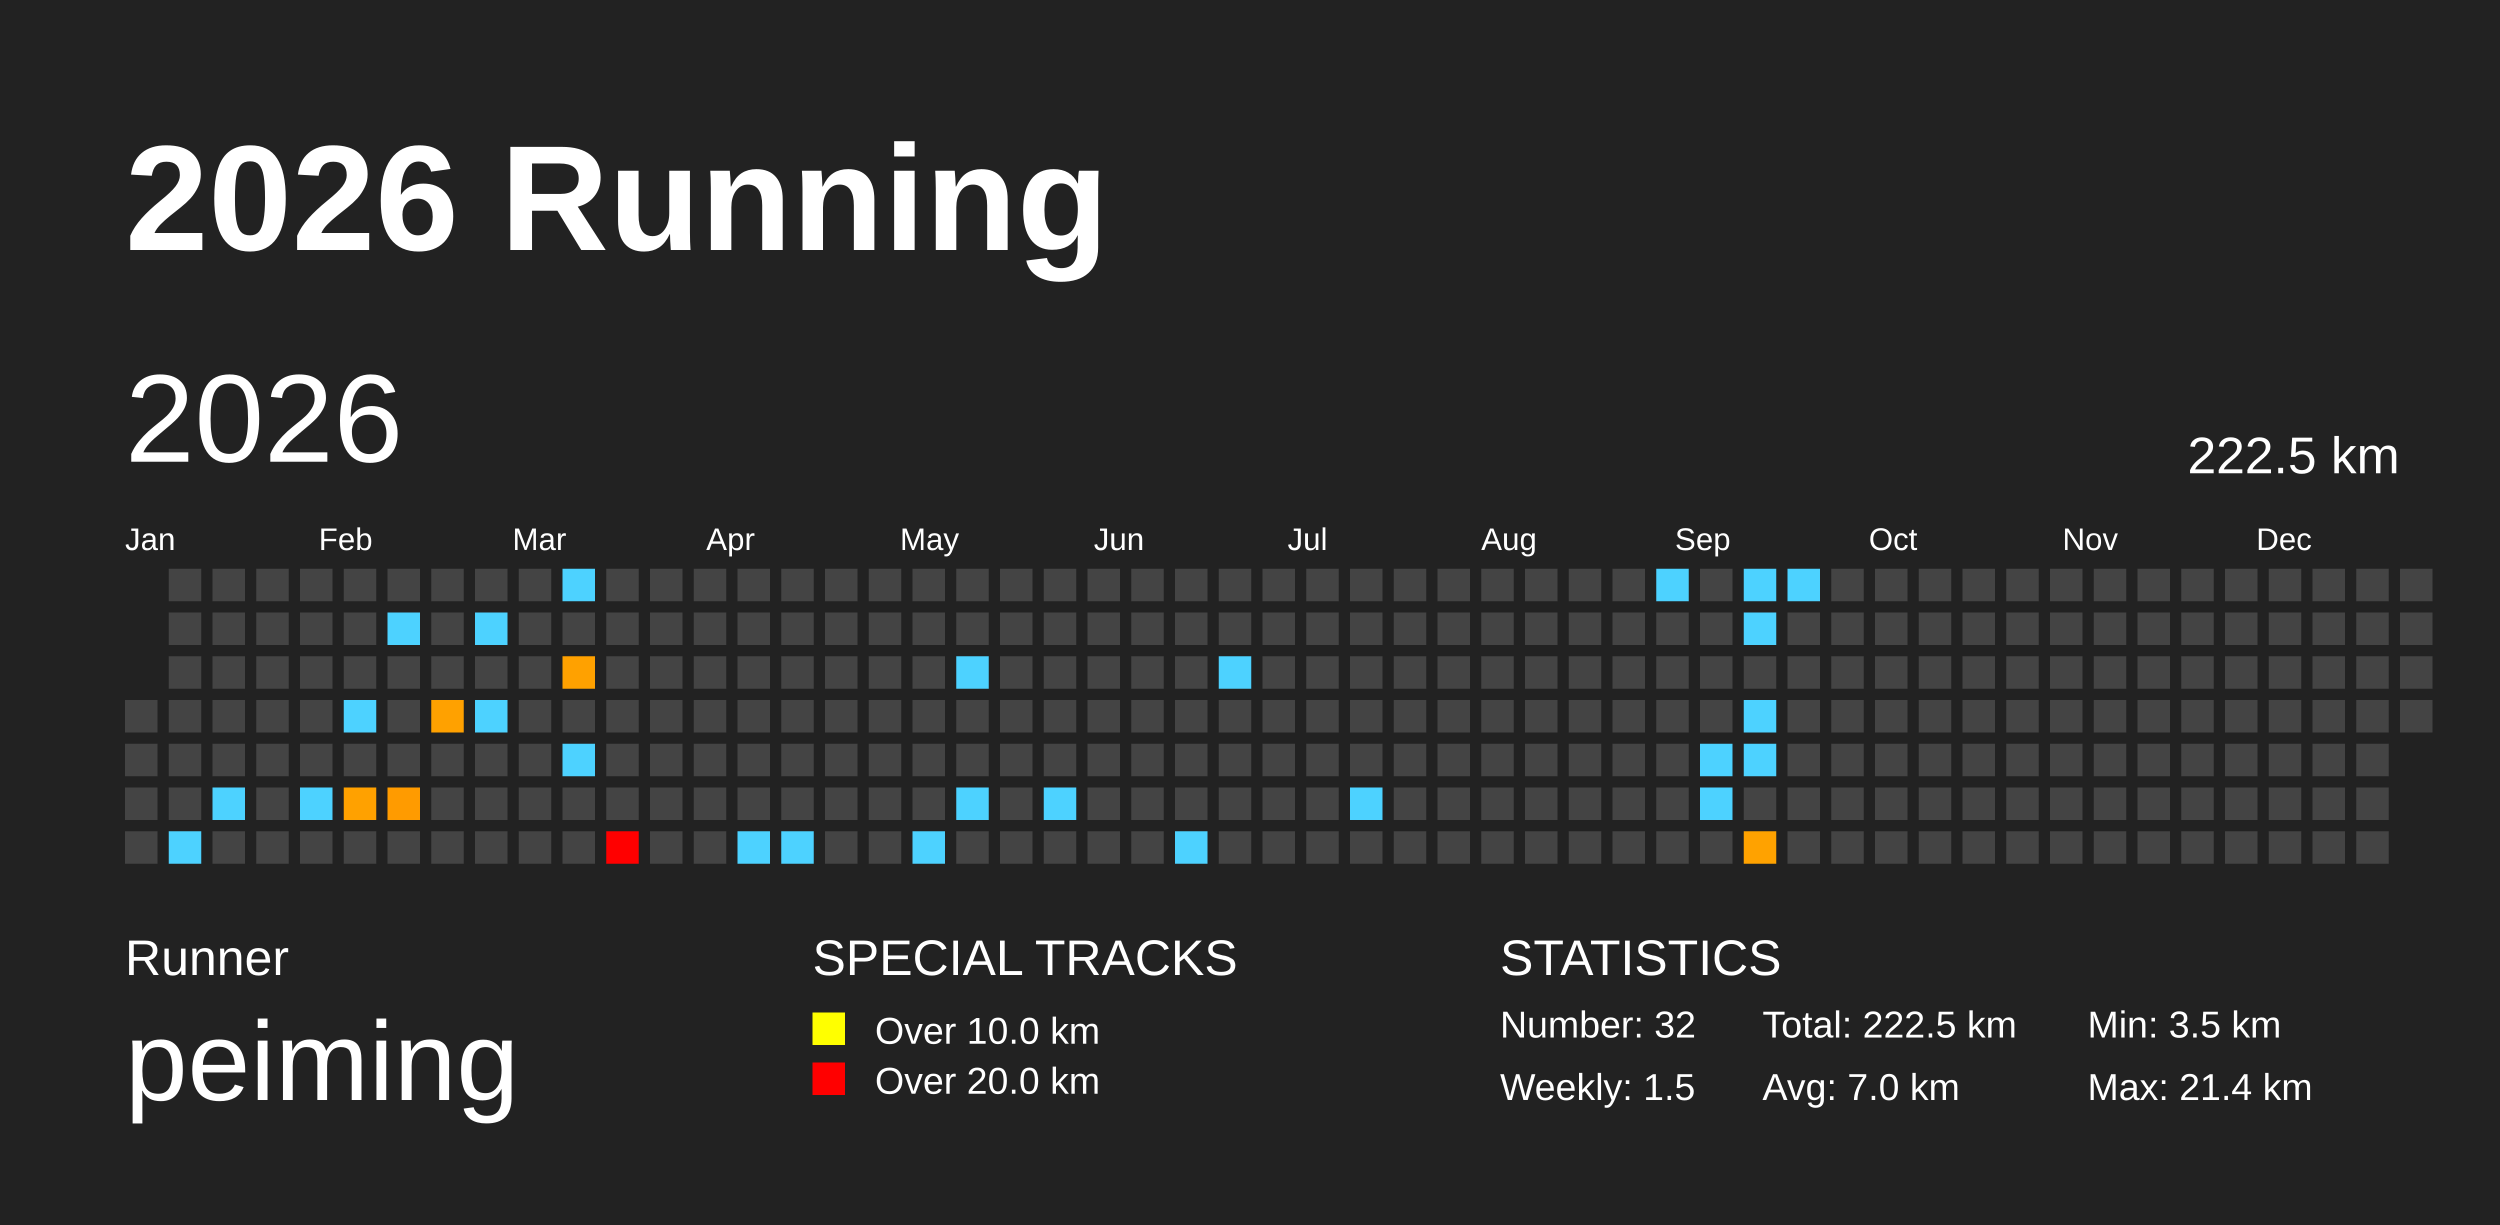
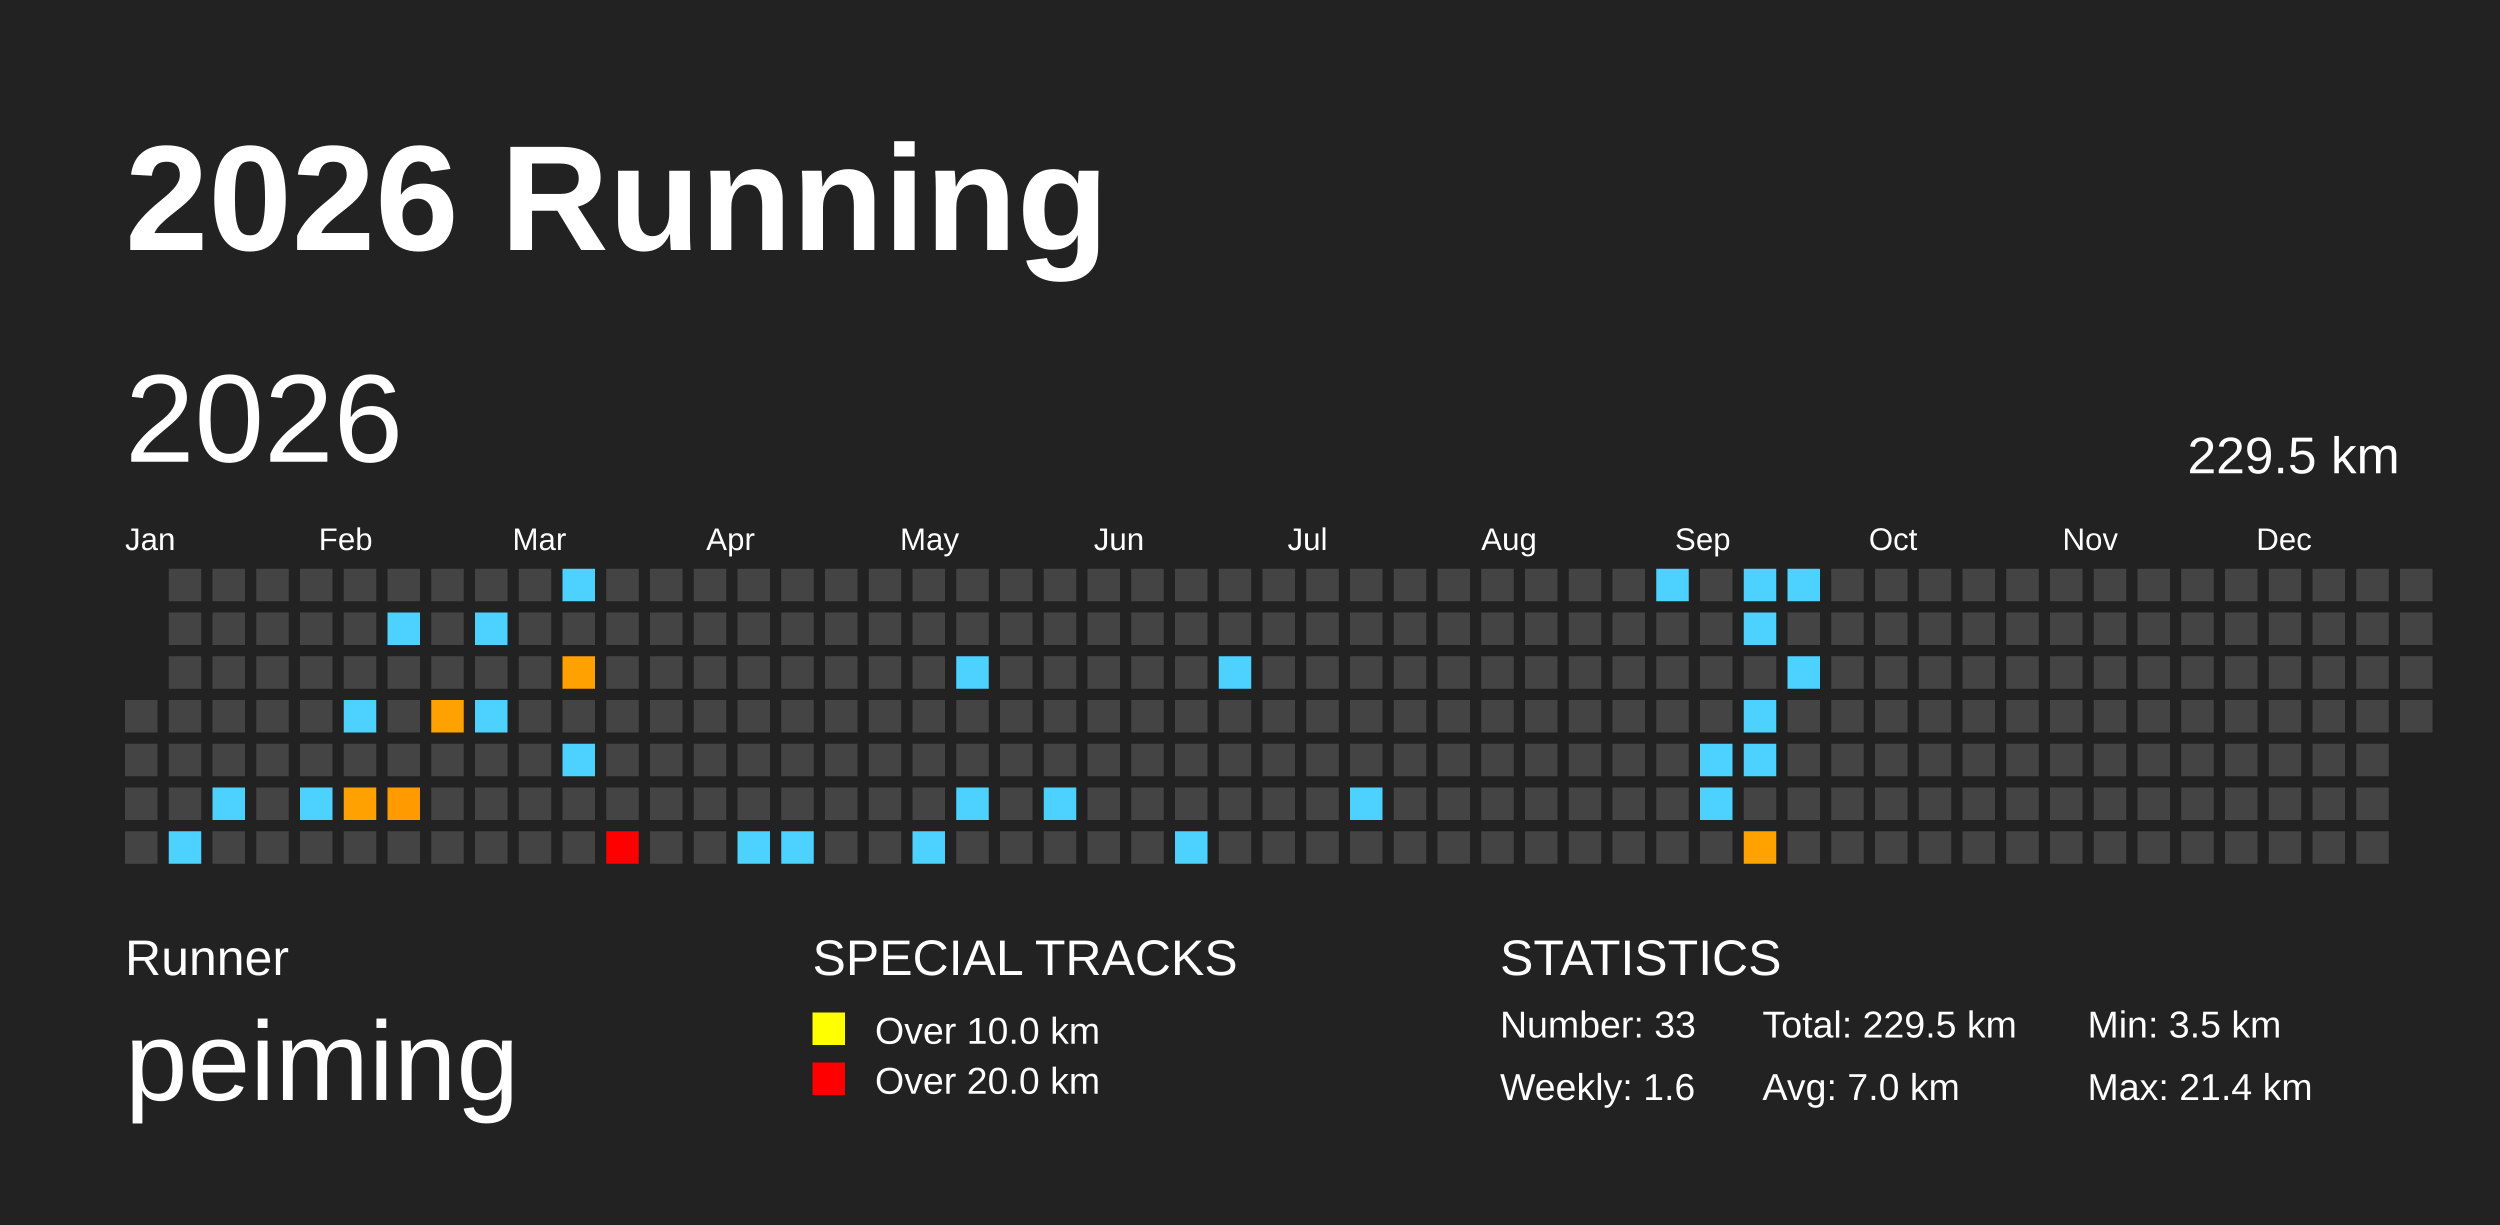
<svg xmlns="http://www.w3.org/2000/svg" baseProfile="full" height="98mm" version="1.1" viewBox="0,0,200,98" width="200mm">
  <defs />
  <rect fill="#222222" height="98" width="200" x="0" y="0" />
  <text fill="#FFFFFF" style="font-size:12px; font-family:Arial; font-weight:bold;" x="10" y="20">2026 Running</text>
  <text fill="#FFFFFF" style="font-size:4px; font-family:Arial" x="10" y="78">Runner</text>
  <text fill="#FFFFFF" style="font-size:9px; font-family:Arial" x="10" y="88">peiming</text>
  <text fill="#FFFFFF" style="font-size:4px; font-family:Arial" x="65" y="78">SPECIAL TRACKS</text>
  <rect fill="yellow" height="2.6" width="2.6" x="65" y="81" />
  <text fill="#FFFFFF" style="font-size:3px; font-family:Arial" x="70" y="83.5">Over 10.0 km</text>
  <rect fill="red" height="2.6" width="2.6" x="65" y="85" />
  <text fill="#FFFFFF" style="font-size:3px; font-family:Arial" x="70" y="87.5">Over 20.0 km</text>
  <text fill="#FFFFFF" style="font-size:4px; font-family:Arial" x="120" y="78">STATISTICS</text>
-   <text fill="#FFFFFF" style="font-size:3px; font-family:Arial" x="120" y="83">Number: 32</text>
-   <text fill="#FFFFFF" style="font-size:3px; font-family:Arial" x="120" y="88">Weekly: 1.5</text>
-   <text fill="#FFFFFF" style="font-size:3px; font-family:Arial" x="141" y="83">Total: 222.5 km</text>
+   <text fill="#FFFFFF" style="font-size:3px; font-family:Arial" x="120" y="83">Number: 33</text>
+   <text fill="#FFFFFF" style="font-size:3px; font-family:Arial" x="120" y="88">Weekly: 1.6</text>
+   <text fill="#FFFFFF" style="font-size:3px; font-family:Arial" x="141" y="83">Total: 229.5 km</text>
  <text fill="#FFFFFF" style="font-size:3px; font-family:Arial" x="141" y="88">Avg: 7.0 km</text>
  <text fill="#FFFFFF" style="font-size:3px; font-family:Arial" x="167" y="83">Min: 3.5 km</text>
  <text fill="#FFFFFF" style="font-size:3px; font-family:Arial" x="167" y="88">Max: 21.4 km</text>
  <text dominant-baseline="hanging" fill="#FFFFFF" style="font-size:10.0px; font-family:Arial;" x="10" y="30">2026</text>
-   <text dominant-baseline="hanging" fill="#FFFFFF" style="font-size:4.125px; font-family:Arial;" x="175" y="35">222.5 km</text>
+   <text dominant-baseline="hanging" fill="#FFFFFF" style="font-size:4.125px; font-family:Arial;" x="175" y="35">229.5 km</text>
  <text fill="#FFFFFF" style="font-size:2.5px; font-family:Arial" x="10.0" y="44">Jan</text>
  <text fill="#FFFFFF" style="font-size:2.5px; font-family:Arial" x="25.5" y="44">Feb</text>
  <text fill="#FFFFFF" style="font-size:2.5px; font-family:Arial" x="41.0" y="44">Mar</text>
  <text fill="#FFFFFF" style="font-size:2.5px; font-family:Arial" x="56.5" y="44">Apr</text>
  <text fill="#FFFFFF" style="font-size:2.5px; font-family:Arial" x="72.0" y="44">May</text>
  <text fill="#FFFFFF" style="font-size:2.5px; font-family:Arial" x="87.5" y="44">Jun</text>
  <text fill="#FFFFFF" style="font-size:2.5px; font-family:Arial" x="103.0" y="44">Jul</text>
  <text fill="#FFFFFF" style="font-size:2.5px; font-family:Arial" x="118.5" y="44">Aug</text>
  <text fill="#FFFFFF" style="font-size:2.5px; font-family:Arial" x="134.0" y="44">Sep</text>
  <text fill="#FFFFFF" style="font-size:2.5px; font-family:Arial" x="149.5" y="44">Oct</text>
  <text fill="#FFFFFF" style="font-size:2.5px; font-family:Arial" x="165.0" y="44">Nov</text>
  <text fill="#FFFFFF" style="font-size:2.5px; font-family:Arial" x="180.5" y="44">Dec</text>
  <rect fill="#444444" height="2.6" width="2.6" x="10.0" y="56.0" />
  <rect fill="#444444" height="2.6" width="2.6" x="10.0" y="59.5" />
  <rect fill="#444444" height="2.6" width="2.6" x="10.0" y="63.0" />
  <rect fill="#444444" height="2.6" width="2.6" x="10.0" y="66.5" />
  <rect fill="#444444" height="2.6" width="2.6" x="13.5" y="45.5" />
  <rect fill="#444444" height="2.6" width="2.6" x="13.5" y="49.0" />
  <rect fill="#444444" height="2.6" width="2.6" x="13.5" y="52.5" />
  <rect fill="#444444" height="2.6" width="2.6" x="13.5" y="56.0" />
  <rect fill="#444444" height="2.6" width="2.6" x="13.5" y="59.5" />
  <rect fill="#444444" height="2.6" width="2.6" x="13.5" y="63.0" />
  <rect fill="#4dd2ff" height="2.6" width="2.6" x="13.5" y="66.5" />
  <rect fill="#444444" height="2.6" width="2.6" x="17.0" y="45.5" />
  <rect fill="#444444" height="2.6" width="2.6" x="17.0" y="49.0" />
  <rect fill="#444444" height="2.6" width="2.6" x="17.0" y="52.5" />
  <rect fill="#444444" height="2.6" width="2.6" x="17.0" y="56.0" />
  <rect fill="#444444" height="2.6" width="2.6" x="17.0" y="59.5" />
  <rect fill="#4dd2ff" height="2.6" width="2.6" x="17.0" y="63.0" />
  <rect fill="#444444" height="2.6" width="2.6" x="17.0" y="66.5" />
  <rect fill="#444444" height="2.6" width="2.6" x="20.5" y="45.5" />
  <rect fill="#444444" height="2.6" width="2.6" x="20.5" y="49.0" />
  <rect fill="#444444" height="2.6" width="2.6" x="20.5" y="52.5" />
  <rect fill="#444444" height="2.6" width="2.6" x="20.5" y="56.0" />
  <rect fill="#444444" height="2.6" width="2.6" x="20.5" y="59.5" />
  <rect fill="#444444" height="2.6" width="2.6" x="20.5" y="63.0" />
  <rect fill="#444444" height="2.6" width="2.6" x="20.5" y="66.5" />
  <rect fill="#444444" height="2.6" width="2.6" x="24.0" y="45.5" />
  <rect fill="#444444" height="2.6" width="2.6" x="24.0" y="49.0" />
  <rect fill="#444444" height="2.6" width="2.6" x="24.0" y="52.5" />
  <rect fill="#444444" height="2.6" width="2.6" x="24.0" y="56.0" />
  <rect fill="#444444" height="2.6" width="2.6" x="24.0" y="59.5" />
  <rect fill="#4dd2ff" height="2.6" width="2.6" x="24.0" y="63.0" />
  <rect fill="#444444" height="2.6" width="2.6" x="24.0" y="66.5" />
  <rect fill="#444444" height="2.6" width="2.6" x="27.5" y="45.5" />
  <rect fill="#444444" height="2.6" width="2.6" x="27.5" y="49.0" />
  <rect fill="#444444" height="2.6" width="2.6" x="27.5" y="52.5" />
  <rect fill="#4dd2ff" height="2.6" width="2.6" x="27.5" y="56.0" />
  <rect fill="#444444" height="2.6" width="2.6" x="27.5" y="59.5" />
  <rect fill="#ffa100" height="2.6" width="2.6" x="27.5" y="63.0" />
  <rect fill="#444444" height="2.6" width="2.6" x="27.5" y="66.5" />
  <rect fill="#444444" height="2.6" width="2.6" x="31.0" y="45.5" />
  <rect fill="#4dd2ff" height="2.6" width="2.6" x="31.0" y="49.0" />
  <rect fill="#444444" height="2.6" width="2.6" x="31.0" y="52.5" />
  <rect fill="#444444" height="2.6" width="2.6" x="31.0" y="56.0" />
  <rect fill="#444444" height="2.6" width="2.6" x="31.0" y="59.5" />
  <rect fill="#ff9b00" height="2.6" width="2.6" x="31.0" y="63.0" />
  <rect fill="#444444" height="2.6" width="2.6" x="31.0" y="66.5" />
  <rect fill="#444444" height="2.6" width="2.6" x="34.5" y="45.5" />
  <rect fill="#444444" height="2.6" width="2.6" x="34.5" y="49.0" />
  <rect fill="#444444" height="2.6" width="2.6" x="34.5" y="52.5" />
  <rect fill="#ffa100" height="2.6" width="2.6" x="34.5" y="56.0" />
  <rect fill="#444444" height="2.6" width="2.6" x="34.5" y="59.5" />
  <rect fill="#444444" height="2.6" width="2.6" x="34.5" y="63.0" />
  <rect fill="#444444" height="2.6" width="2.6" x="34.5" y="66.5" />
  <rect fill="#444444" height="2.6" width="2.6" x="38.0" y="45.5" />
  <rect fill="#4dd2ff" height="2.6" width="2.6" x="38.0" y="49.0" />
  <rect fill="#444444" height="2.6" width="2.6" x="38.0" y="52.5" />
  <rect fill="#4dd2ff" height="2.6" width="2.6" x="38.0" y="56.0" />
  <rect fill="#444444" height="2.6" width="2.6" x="38.0" y="59.5" />
  <rect fill="#444444" height="2.6" width="2.6" x="38.0" y="63.0" />
  <rect fill="#444444" height="2.6" width="2.6" x="38.0" y="66.5" />
  <rect fill="#444444" height="2.6" width="2.6" x="41.5" y="45.5" />
  <rect fill="#444444" height="2.6" width="2.6" x="41.5" y="49.0" />
  <rect fill="#444444" height="2.6" width="2.6" x="41.5" y="52.5" />
  <rect fill="#444444" height="2.6" width="2.6" x="41.5" y="56.0" />
  <rect fill="#444444" height="2.6" width="2.6" x="41.5" y="59.5" />
  <rect fill="#444444" height="2.6" width="2.6" x="41.5" y="63.0" />
  <rect fill="#444444" height="2.6" width="2.6" x="41.5" y="66.5" />
  <rect fill="#4dd2ff" height="2.6" width="2.6" x="45.0" y="45.5" />
  <rect fill="#444444" height="2.6" width="2.6" x="45.0" y="49.0" />
  <rect fill="#ffa100" height="2.6" width="2.6" x="45.0" y="52.5" />
  <rect fill="#444444" height="2.6" width="2.6" x="45.0" y="56.0" />
  <rect fill="#4dd2ff" height="2.6" width="2.6" x="45.0" y="59.5" />
  <rect fill="#444444" height="2.6" width="2.6" x="45.0" y="63.0" />
  <rect fill="#444444" height="2.6" width="2.6" x="45.0" y="66.5" />
  <rect fill="#444444" height="2.6" width="2.6" x="48.5" y="45.5" />
  <rect fill="#444444" height="2.6" width="2.6" x="48.5" y="49.0" />
  <rect fill="#444444" height="2.6" width="2.6" x="48.5" y="52.5" />
  <rect fill="#444444" height="2.6" width="2.6" x="48.5" y="56.0" />
  <rect fill="#444444" height="2.6" width="2.6" x="48.5" y="59.5" />
  <rect fill="#444444" height="2.6" width="2.6" x="48.5" y="63.0" />
  <rect fill="red" height="2.6" width="2.6" x="48.5" y="66.5" />
  <rect fill="#444444" height="2.6" width="2.6" x="52.0" y="45.5" />
  <rect fill="#444444" height="2.6" width="2.6" x="52.0" y="49.0" />
  <rect fill="#444444" height="2.6" width="2.6" x="52.0" y="52.5" />
  <rect fill="#444444" height="2.6" width="2.6" x="52.0" y="56.0" />
  <rect fill="#444444" height="2.6" width="2.6" x="52.0" y="59.5" />
  <rect fill="#444444" height="2.6" width="2.6" x="52.0" y="63.0" />
  <rect fill="#444444" height="2.6" width="2.6" x="52.0" y="66.5" />
  <rect fill="#444444" height="2.6" width="2.6" x="55.5" y="45.5" />
  <rect fill="#444444" height="2.6" width="2.6" x="55.5" y="49.0" />
  <rect fill="#444444" height="2.6" width="2.6" x="55.5" y="52.5" />
  <rect fill="#444444" height="2.6" width="2.6" x="55.5" y="56.0" />
  <rect fill="#444444" height="2.6" width="2.6" x="55.5" y="59.5" />
  <rect fill="#444444" height="2.6" width="2.6" x="55.5" y="63.0" />
  <rect fill="#444444" height="2.6" width="2.6" x="55.5" y="66.5" />
  <rect fill="#444444" height="2.6" width="2.6" x="59.0" y="45.5" />
  <rect fill="#444444" height="2.6" width="2.6" x="59.0" y="49.0" />
  <rect fill="#444444" height="2.6" width="2.6" x="59.0" y="52.5" />
  <rect fill="#444444" height="2.6" width="2.6" x="59.0" y="56.0" />
  <rect fill="#444444" height="2.6" width="2.6" x="59.0" y="59.5" />
  <rect fill="#444444" height="2.6" width="2.6" x="59.0" y="63.0" />
  <rect fill="#4dd2ff" height="2.6" width="2.6" x="59.0" y="66.5" />
  <rect fill="#444444" height="2.6" width="2.6" x="62.5" y="45.5" />
  <rect fill="#444444" height="2.6" width="2.6" x="62.5" y="49.0" />
  <rect fill="#444444" height="2.6" width="2.6" x="62.5" y="52.5" />
  <rect fill="#444444" height="2.6" width="2.6" x="62.5" y="56.0" />
  <rect fill="#444444" height="2.6" width="2.6" x="62.5" y="59.5" />
  <rect fill="#444444" height="2.6" width="2.6" x="62.5" y="63.0" />
  <rect fill="#4dd2ff" height="2.6" width="2.6" x="62.5" y="66.5" />
  <rect fill="#444444" height="2.6" width="2.6" x="66.0" y="45.5" />
  <rect fill="#444444" height="2.6" width="2.6" x="66.0" y="49.0" />
  <rect fill="#444444" height="2.6" width="2.6" x="66.0" y="52.5" />
  <rect fill="#444444" height="2.6" width="2.6" x="66.0" y="56.0" />
  <rect fill="#444444" height="2.6" width="2.6" x="66.0" y="59.5" />
  <rect fill="#444444" height="2.6" width="2.6" x="66.0" y="63.0" />
  <rect fill="#444444" height="2.6" width="2.6" x="66.0" y="66.5" />
  <rect fill="#444444" height="2.6" width="2.6" x="69.5" y="45.5" />
  <rect fill="#444444" height="2.6" width="2.6" x="69.5" y="49.0" />
  <rect fill="#444444" height="2.6" width="2.6" x="69.5" y="52.5" />
  <rect fill="#444444" height="2.6" width="2.6" x="69.5" y="56.0" />
  <rect fill="#444444" height="2.6" width="2.6" x="69.5" y="59.5" />
  <rect fill="#444444" height="2.6" width="2.6" x="69.5" y="63.0" />
  <rect fill="#444444" height="2.6" width="2.6" x="69.5" y="66.5" />
  <rect fill="#444444" height="2.6" width="2.6" x="73.0" y="45.5" />
  <rect fill="#444444" height="2.6" width="2.6" x="73.0" y="49.0" />
  <rect fill="#444444" height="2.6" width="2.6" x="73.0" y="52.5" />
  <rect fill="#444444" height="2.6" width="2.6" x="73.0" y="56.0" />
  <rect fill="#444444" height="2.6" width="2.6" x="73.0" y="59.5" />
  <rect fill="#444444" height="2.6" width="2.6" x="73.0" y="63.0" />
  <rect fill="#4dd2ff" height="2.6" width="2.6" x="73.0" y="66.5" />
  <rect fill="#444444" height="2.6" width="2.6" x="76.5" y="45.5" />
  <rect fill="#444444" height="2.6" width="2.6" x="76.5" y="49.0" />
  <rect fill="#4dd2ff" height="2.6" width="2.6" x="76.5" y="52.5" />
  <rect fill="#444444" height="2.6" width="2.6" x="76.5" y="56.0" />
  <rect fill="#444444" height="2.6" width="2.6" x="76.5" y="59.5" />
  <rect fill="#4dd2ff" height="2.6" width="2.6" x="76.5" y="63.0" />
  <rect fill="#444444" height="2.6" width="2.6" x="76.5" y="66.5" />
  <rect fill="#444444" height="2.6" width="2.6" x="80.0" y="45.5" />
  <rect fill="#444444" height="2.6" width="2.6" x="80.0" y="49.0" />
  <rect fill="#444444" height="2.6" width="2.6" x="80.0" y="52.5" />
  <rect fill="#444444" height="2.6" width="2.6" x="80.0" y="56.0" />
  <rect fill="#444444" height="2.6" width="2.6" x="80.0" y="59.5" />
  <rect fill="#444444" height="2.6" width="2.6" x="80.0" y="63.0" />
  <rect fill="#444444" height="2.6" width="2.6" x="80.0" y="66.5" />
  <rect fill="#444444" height="2.6" width="2.6" x="83.5" y="45.5" />
  <rect fill="#444444" height="2.6" width="2.6" x="83.5" y="49.0" />
  <rect fill="#444444" height="2.6" width="2.6" x="83.5" y="52.5" />
  <rect fill="#444444" height="2.6" width="2.6" x="83.5" y="56.0" />
  <rect fill="#444444" height="2.6" width="2.6" x="83.5" y="59.5" />
  <rect fill="#4dd2ff" height="2.6" width="2.6" x="83.5" y="63.0" />
  <rect fill="#444444" height="2.6" width="2.6" x="83.5" y="66.5" />
  <rect fill="#444444" height="2.6" width="2.6" x="87.0" y="45.5" />
  <rect fill="#444444" height="2.6" width="2.6" x="87.0" y="49.0" />
  <rect fill="#444444" height="2.6" width="2.6" x="87.0" y="52.5" />
  <rect fill="#444444" height="2.6" width="2.6" x="87.0" y="56.0" />
  <rect fill="#444444" height="2.6" width="2.6" x="87.0" y="59.5" />
  <rect fill="#444444" height="2.6" width="2.6" x="87.0" y="63.0" />
  <rect fill="#444444" height="2.6" width="2.6" x="87.0" y="66.5" />
  <rect fill="#444444" height="2.6" width="2.6" x="90.5" y="45.5" />
  <rect fill="#444444" height="2.6" width="2.6" x="90.5" y="49.0" />
  <rect fill="#444444" height="2.6" width="2.6" x="90.5" y="52.5" />
  <rect fill="#444444" height="2.6" width="2.6" x="90.5" y="56.0" />
  <rect fill="#444444" height="2.6" width="2.6" x="90.5" y="59.5" />
  <rect fill="#444444" height="2.6" width="2.6" x="90.5" y="63.0" />
  <rect fill="#444444" height="2.6" width="2.6" x="90.5" y="66.5" />
  <rect fill="#444444" height="2.6" width="2.6" x="94.0" y="45.5" />
  <rect fill="#444444" height="2.6" width="2.6" x="94.0" y="49.0" />
  <rect fill="#444444" height="2.6" width="2.6" x="94.0" y="52.5" />
  <rect fill="#444444" height="2.6" width="2.6" x="94.0" y="56.0" />
  <rect fill="#444444" height="2.6" width="2.6" x="94.0" y="59.5" />
  <rect fill="#444444" height="2.6" width="2.6" x="94.0" y="63.0" />
  <rect fill="#4dd2ff" height="2.6" width="2.6" x="94.0" y="66.5" />
  <rect fill="#444444" height="2.6" width="2.6" x="97.5" y="45.5" />
  <rect fill="#444444" height="2.6" width="2.6" x="97.5" y="49.0" />
  <rect fill="#4dd2ff" height="2.6" width="2.6" x="97.5" y="52.5" />
  <rect fill="#444444" height="2.6" width="2.6" x="97.5" y="56.0" />
  <rect fill="#444444" height="2.6" width="2.6" x="97.5" y="59.5" />
  <rect fill="#444444" height="2.6" width="2.6" x="97.5" y="63.0" />
  <rect fill="#444444" height="2.6" width="2.6" x="97.5" y="66.5" />
  <rect fill="#444444" height="2.6" width="2.6" x="101.0" y="45.5" />
  <rect fill="#444444" height="2.6" width="2.6" x="101.0" y="49.0" />
  <rect fill="#444444" height="2.6" width="2.6" x="101.0" y="52.5" />
  <rect fill="#444444" height="2.6" width="2.6" x="101.0" y="56.0" />
  <rect fill="#444444" height="2.6" width="2.6" x="101.0" y="59.5" />
  <rect fill="#444444" height="2.6" width="2.6" x="101.0" y="63.0" />
  <rect fill="#444444" height="2.6" width="2.6" x="101.0" y="66.5" />
  <rect fill="#444444" height="2.6" width="2.6" x="104.5" y="45.5" />
  <rect fill="#444444" height="2.6" width="2.6" x="104.5" y="49.0" />
  <rect fill="#444444" height="2.6" width="2.6" x="104.5" y="52.5" />
  <rect fill="#444444" height="2.6" width="2.6" x="104.5" y="56.0" />
  <rect fill="#444444" height="2.6" width="2.6" x="104.5" y="59.5" />
  <rect fill="#444444" height="2.6" width="2.6" x="104.5" y="63.0" />
  <rect fill="#444444" height="2.6" width="2.6" x="104.5" y="66.5" />
  <rect fill="#444444" height="2.6" width="2.6" x="108.0" y="45.5" />
  <rect fill="#444444" height="2.6" width="2.6" x="108.0" y="49.0" />
  <rect fill="#444444" height="2.6" width="2.6" x="108.0" y="52.5" />
  <rect fill="#444444" height="2.6" width="2.6" x="108.0" y="56.0" />
  <rect fill="#444444" height="2.6" width="2.6" x="108.0" y="59.5" />
  <rect fill="#4dd2ff" height="2.6" width="2.6" x="108.0" y="63.0" />
  <rect fill="#444444" height="2.6" width="2.6" x="108.0" y="66.5" />
  <rect fill="#444444" height="2.6" width="2.6" x="111.5" y="45.5" />
  <rect fill="#444444" height="2.6" width="2.6" x="111.5" y="49.0" />
  <rect fill="#444444" height="2.6" width="2.6" x="111.5" y="52.5" />
  <rect fill="#444444" height="2.6" width="2.6" x="111.5" y="56.0" />
  <rect fill="#444444" height="2.6" width="2.6" x="111.5" y="59.5" />
  <rect fill="#444444" height="2.6" width="2.6" x="111.5" y="63.0" />
  <rect fill="#444444" height="2.6" width="2.6" x="111.5" y="66.5" />
  <rect fill="#444444" height="2.6" width="2.6" x="115.0" y="45.5" />
  <rect fill="#444444" height="2.6" width="2.6" x="115.0" y="49.0" />
  <rect fill="#444444" height="2.6" width="2.6" x="115.0" y="52.5" />
  <rect fill="#444444" height="2.6" width="2.6" x="115.0" y="56.0" />
  <rect fill="#444444" height="2.6" width="2.6" x="115.0" y="59.5" />
  <rect fill="#444444" height="2.6" width="2.6" x="115.0" y="63.0" />
  <rect fill="#444444" height="2.6" width="2.6" x="115.0" y="66.5" />
  <rect fill="#444444" height="2.6" width="2.6" x="118.5" y="45.5" />
  <rect fill="#444444" height="2.6" width="2.6" x="118.5" y="49.0" />
  <rect fill="#444444" height="2.6" width="2.6" x="118.5" y="52.5" />
  <rect fill="#444444" height="2.6" width="2.6" x="118.5" y="56.0" />
  <rect fill="#444444" height="2.6" width="2.6" x="118.5" y="59.5" />
  <rect fill="#444444" height="2.6" width="2.6" x="118.5" y="63.0" />
  <rect fill="#444444" height="2.6" width="2.6" x="118.5" y="66.5" />
  <rect fill="#444444" height="2.6" width="2.6" x="122.0" y="45.5" />
  <rect fill="#444444" height="2.6" width="2.6" x="122.0" y="49.0" />
  <rect fill="#444444" height="2.6" width="2.6" x="122.0" y="52.5" />
  <rect fill="#444444" height="2.6" width="2.6" x="122.0" y="56.0" />
  <rect fill="#444444" height="2.6" width="2.6" x="122.0" y="59.5" />
  <rect fill="#444444" height="2.6" width="2.6" x="122.0" y="63.0" />
  <rect fill="#444444" height="2.6" width="2.6" x="122.0" y="66.5" />
  <rect fill="#444444" height="2.6" width="2.6" x="125.5" y="45.5" />
  <rect fill="#444444" height="2.6" width="2.6" x="125.5" y="49.0" />
  <rect fill="#444444" height="2.6" width="2.6" x="125.5" y="52.5" />
  <rect fill="#444444" height="2.6" width="2.6" x="125.5" y="56.0" />
  <rect fill="#444444" height="2.6" width="2.6" x="125.5" y="59.5" />
  <rect fill="#444444" height="2.6" width="2.6" x="125.5" y="63.0" />
  <rect fill="#444444" height="2.6" width="2.6" x="125.5" y="66.5" />
  <rect fill="#444444" height="2.6" width="2.6" x="129.0" y="45.5" />
  <rect fill="#444444" height="2.6" width="2.6" x="129.0" y="49.0" />
  <rect fill="#444444" height="2.6" width="2.6" x="129.0" y="52.5" />
  <rect fill="#444444" height="2.6" width="2.6" x="129.0" y="56.0" />
  <rect fill="#444444" height="2.6" width="2.6" x="129.0" y="59.5" />
  <rect fill="#444444" height="2.6" width="2.6" x="129.0" y="63.0" />
  <rect fill="#444444" height="2.6" width="2.6" x="129.0" y="66.5" />
  <rect fill="#4dd2ff" height="2.6" width="2.6" x="132.5" y="45.5" />
  <rect fill="#444444" height="2.6" width="2.6" x="132.5" y="49.0" />
  <rect fill="#444444" height="2.6" width="2.6" x="132.5" y="52.5" />
  <rect fill="#444444" height="2.6" width="2.6" x="132.5" y="56.0" />
  <rect fill="#444444" height="2.6" width="2.6" x="132.5" y="59.5" />
  <rect fill="#444444" height="2.6" width="2.6" x="132.5" y="63.0" />
  <rect fill="#444444" height="2.6" width="2.6" x="132.5" y="66.5" />
  <rect fill="#444444" height="2.6" width="2.6" x="136.0" y="45.5" />
  <rect fill="#444444" height="2.6" width="2.6" x="136.0" y="49.0" />
  <rect fill="#444444" height="2.6" width="2.6" x="136.0" y="52.5" />
  <rect fill="#444444" height="2.6" width="2.6" x="136.0" y="56.0" />
  <rect fill="#4dd2ff" height="2.6" width="2.6" x="136.0" y="59.5" />
  <rect fill="#4dd2ff" height="2.6" width="2.6" x="136.0" y="63.0" />
  <rect fill="#444444" height="2.6" width="2.6" x="136.0" y="66.5" />
  <rect fill="#4dd2ff" height="2.6" width="2.6" x="139.5" y="45.5" />
  <rect fill="#4dd2ff" height="2.6" width="2.6" x="139.5" y="49.0" />
  <rect fill="#444444" height="2.6" width="2.6" x="139.5" y="52.5" />
  <rect fill="#4dd2ff" height="2.6" width="2.6" x="139.5" y="56.0" />
  <rect fill="#4dd2ff" height="2.6" width="2.6" x="139.5" y="59.5" />
  <rect fill="#444444" height="2.6" width="2.6" x="139.5" y="63.0" />
  <rect fill="#ffa200" height="2.6" width="2.6" x="139.5" y="66.5" />
  <rect fill="#4dd2ff" height="2.6" width="2.6" x="143.0" y="45.5" />
  <rect fill="#444444" height="2.6" width="2.6" x="143.0" y="49.0" />
-   <rect fill="#444444" height="2.6" width="2.6" x="143.0" y="52.5" />
+   <rect fill="#4dd2ff" height="2.6" width="2.6" x="143.0" y="52.5" />
  <rect fill="#444444" height="2.6" width="2.6" x="143.0" y="56.0" />
  <rect fill="#444444" height="2.6" width="2.6" x="143.0" y="59.5" />
  <rect fill="#444444" height="2.6" width="2.6" x="143.0" y="63.0" />
  <rect fill="#444444" height="2.6" width="2.6" x="143.0" y="66.5" />
  <rect fill="#444444" height="2.6" width="2.6" x="146.5" y="45.5" />
  <rect fill="#444444" height="2.6" width="2.6" x="146.5" y="49.0" />
  <rect fill="#444444" height="2.6" width="2.6" x="146.5" y="52.5" />
  <rect fill="#444444" height="2.6" width="2.6" x="146.5" y="56.0" />
  <rect fill="#444444" height="2.6" width="2.6" x="146.5" y="59.5" />
  <rect fill="#444444" height="2.6" width="2.6" x="146.5" y="63.0" />
  <rect fill="#444444" height="2.6" width="2.6" x="146.5" y="66.5" />
  <rect fill="#444444" height="2.6" width="2.6" x="150.0" y="45.5" />
  <rect fill="#444444" height="2.6" width="2.6" x="150.0" y="49.0" />
  <rect fill="#444444" height="2.6" width="2.6" x="150.0" y="52.5" />
  <rect fill="#444444" height="2.6" width="2.6" x="150.0" y="56.0" />
  <rect fill="#444444" height="2.6" width="2.6" x="150.0" y="59.5" />
  <rect fill="#444444" height="2.6" width="2.6" x="150.0" y="63.0" />
  <rect fill="#444444" height="2.6" width="2.6" x="150.0" y="66.5" />
  <rect fill="#444444" height="2.6" width="2.6" x="153.5" y="45.5" />
  <rect fill="#444444" height="2.6" width="2.6" x="153.5" y="49.0" />
  <rect fill="#444444" height="2.6" width="2.6" x="153.5" y="52.5" />
  <rect fill="#444444" height="2.6" width="2.6" x="153.5" y="56.0" />
  <rect fill="#444444" height="2.6" width="2.6" x="153.5" y="59.5" />
  <rect fill="#444444" height="2.6" width="2.6" x="153.5" y="63.0" />
  <rect fill="#444444" height="2.6" width="2.6" x="153.5" y="66.5" />
  <rect fill="#444444" height="2.6" width="2.6" x="157.0" y="45.5" />
  <rect fill="#444444" height="2.6" width="2.6" x="157.0" y="49.0" />
  <rect fill="#444444" height="2.6" width="2.6" x="157.0" y="52.5" />
  <rect fill="#444444" height="2.6" width="2.6" x="157.0" y="56.0" />
  <rect fill="#444444" height="2.6" width="2.6" x="157.0" y="59.5" />
  <rect fill="#444444" height="2.6" width="2.6" x="157.0" y="63.0" />
  <rect fill="#444444" height="2.6" width="2.6" x="157.0" y="66.5" />
  <rect fill="#444444" height="2.6" width="2.6" x="160.5" y="45.5" />
  <rect fill="#444444" height="2.6" width="2.6" x="160.5" y="49.0" />
  <rect fill="#444444" height="2.6" width="2.6" x="160.5" y="52.5" />
  <rect fill="#444444" height="2.6" width="2.6" x="160.5" y="56.0" />
  <rect fill="#444444" height="2.6" width="2.6" x="160.5" y="59.5" />
  <rect fill="#444444" height="2.6" width="2.6" x="160.5" y="63.0" />
  <rect fill="#444444" height="2.6" width="2.6" x="160.5" y="66.5" />
  <rect fill="#444444" height="2.6" width="2.6" x="164.0" y="45.5" />
  <rect fill="#444444" height="2.6" width="2.6" x="164.0" y="49.0" />
  <rect fill="#444444" height="2.6" width="2.6" x="164.0" y="52.5" />
  <rect fill="#444444" height="2.6" width="2.6" x="164.0" y="56.0" />
  <rect fill="#444444" height="2.6" width="2.6" x="164.0" y="59.5" />
  <rect fill="#444444" height="2.6" width="2.6" x="164.0" y="63.0" />
  <rect fill="#444444" height="2.6" width="2.6" x="164.0" y="66.5" />
  <rect fill="#444444" height="2.6" width="2.6" x="167.5" y="45.5" />
  <rect fill="#444444" height="2.6" width="2.6" x="167.5" y="49.0" />
  <rect fill="#444444" height="2.6" width="2.6" x="167.5" y="52.5" />
  <rect fill="#444444" height="2.6" width="2.6" x="167.5" y="56.0" />
  <rect fill="#444444" height="2.6" width="2.6" x="167.5" y="59.5" />
  <rect fill="#444444" height="2.6" width="2.6" x="167.5" y="63.0" />
  <rect fill="#444444" height="2.6" width="2.6" x="167.5" y="66.5" />
  <rect fill="#444444" height="2.6" width="2.6" x="171.0" y="45.5" />
  <rect fill="#444444" height="2.6" width="2.6" x="171.0" y="49.0" />
  <rect fill="#444444" height="2.6" width="2.6" x="171.0" y="52.5" />
  <rect fill="#444444" height="2.6" width="2.6" x="171.0" y="56.0" />
  <rect fill="#444444" height="2.6" width="2.6" x="171.0" y="59.5" />
  <rect fill="#444444" height="2.6" width="2.6" x="171.0" y="63.0" />
  <rect fill="#444444" height="2.6" width="2.6" x="171.0" y="66.5" />
  <rect fill="#444444" height="2.6" width="2.6" x="174.5" y="45.5" />
  <rect fill="#444444" height="2.6" width="2.6" x="174.5" y="49.0" />
  <rect fill="#444444" height="2.6" width="2.6" x="174.5" y="52.5" />
  <rect fill="#444444" height="2.6" width="2.6" x="174.5" y="56.0" />
  <rect fill="#444444" height="2.6" width="2.6" x="174.5" y="59.5" />
  <rect fill="#444444" height="2.6" width="2.6" x="174.5" y="63.0" />
  <rect fill="#444444" height="2.6" width="2.6" x="174.5" y="66.5" />
  <rect fill="#444444" height="2.6" width="2.6" x="178.0" y="45.5" />
  <rect fill="#444444" height="2.6" width="2.6" x="178.0" y="49.0" />
  <rect fill="#444444" height="2.6" width="2.6" x="178.0" y="52.5" />
  <rect fill="#444444" height="2.6" width="2.6" x="178.0" y="56.0" />
  <rect fill="#444444" height="2.6" width="2.6" x="178.0" y="59.5" />
  <rect fill="#444444" height="2.6" width="2.6" x="178.0" y="63.0" />
  <rect fill="#444444" height="2.6" width="2.6" x="178.0" y="66.5" />
  <rect fill="#444444" height="2.6" width="2.6" x="181.5" y="45.5" />
  <rect fill="#444444" height="2.6" width="2.6" x="181.5" y="49.0" />
  <rect fill="#444444" height="2.6" width="2.6" x="181.5" y="52.5" />
  <rect fill="#444444" height="2.6" width="2.6" x="181.5" y="56.0" />
  <rect fill="#444444" height="2.6" width="2.6" x="181.5" y="59.5" />
  <rect fill="#444444" height="2.6" width="2.6" x="181.5" y="63.0" />
  <rect fill="#444444" height="2.6" width="2.6" x="181.5" y="66.5" />
  <rect fill="#444444" height="2.6" width="2.6" x="185.0" y="45.5" />
  <rect fill="#444444" height="2.6" width="2.6" x="185.0" y="49.0" />
  <rect fill="#444444" height="2.6" width="2.6" x="185.0" y="52.5" />
  <rect fill="#444444" height="2.6" width="2.6" x="185.0" y="56.0" />
  <rect fill="#444444" height="2.6" width="2.6" x="185.0" y="59.5" />
  <rect fill="#444444" height="2.6" width="2.6" x="185.0" y="63.0" />
  <rect fill="#444444" height="2.6" width="2.6" x="185.0" y="66.5" />
  <rect fill="#444444" height="2.6" width="2.6" x="188.5" y="45.5" />
  <rect fill="#444444" height="2.6" width="2.6" x="188.5" y="49.0" />
  <rect fill="#444444" height="2.6" width="2.6" x="188.5" y="52.5" />
  <rect fill="#444444" height="2.6" width="2.6" x="188.5" y="56.0" />
  <rect fill="#444444" height="2.6" width="2.6" x="188.5" y="59.5" />
  <rect fill="#444444" height="2.6" width="2.6" x="188.5" y="63.0" />
  <rect fill="#444444" height="2.6" width="2.6" x="188.5" y="66.5" />
  <rect fill="#444444" height="2.6" width="2.6" x="192.0" y="45.5" />
  <rect fill="#444444" height="2.6" width="2.6" x="192.0" y="49.0" />
  <rect fill="#444444" height="2.6" width="2.6" x="192.0" y="52.5" />
  <rect fill="#444444" height="2.6" width="2.6" x="192.0" y="56.0" />
</svg>
